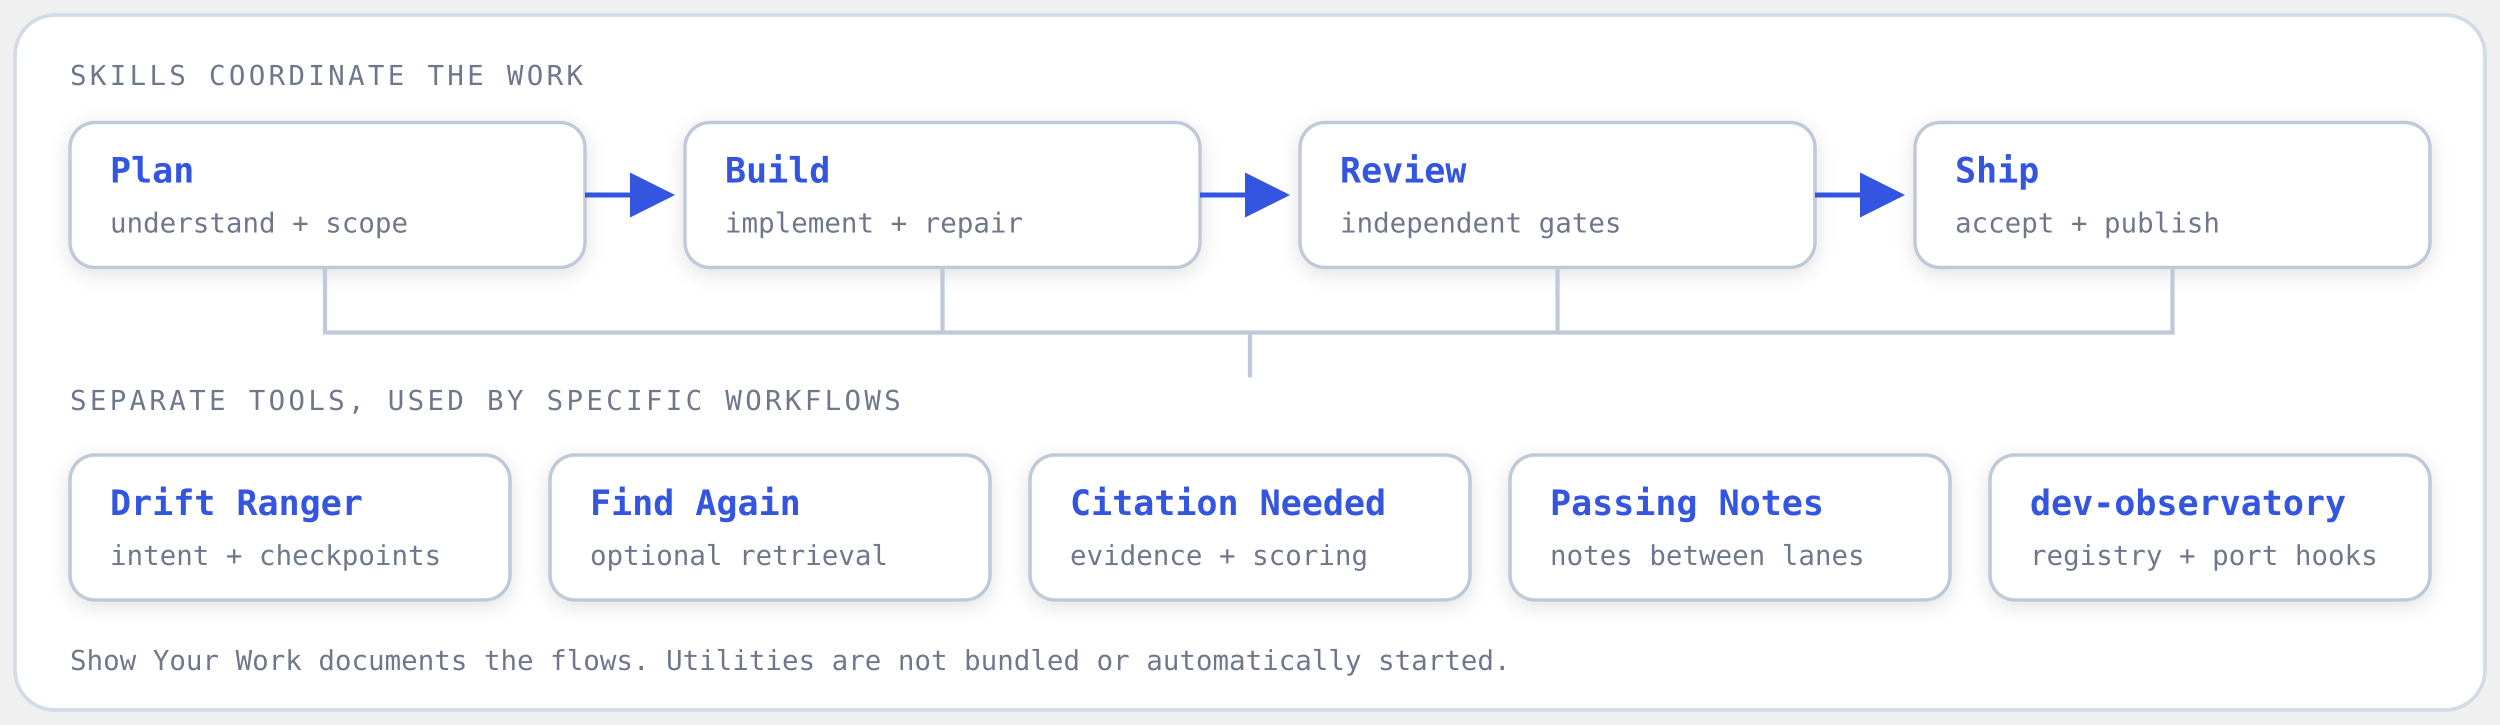
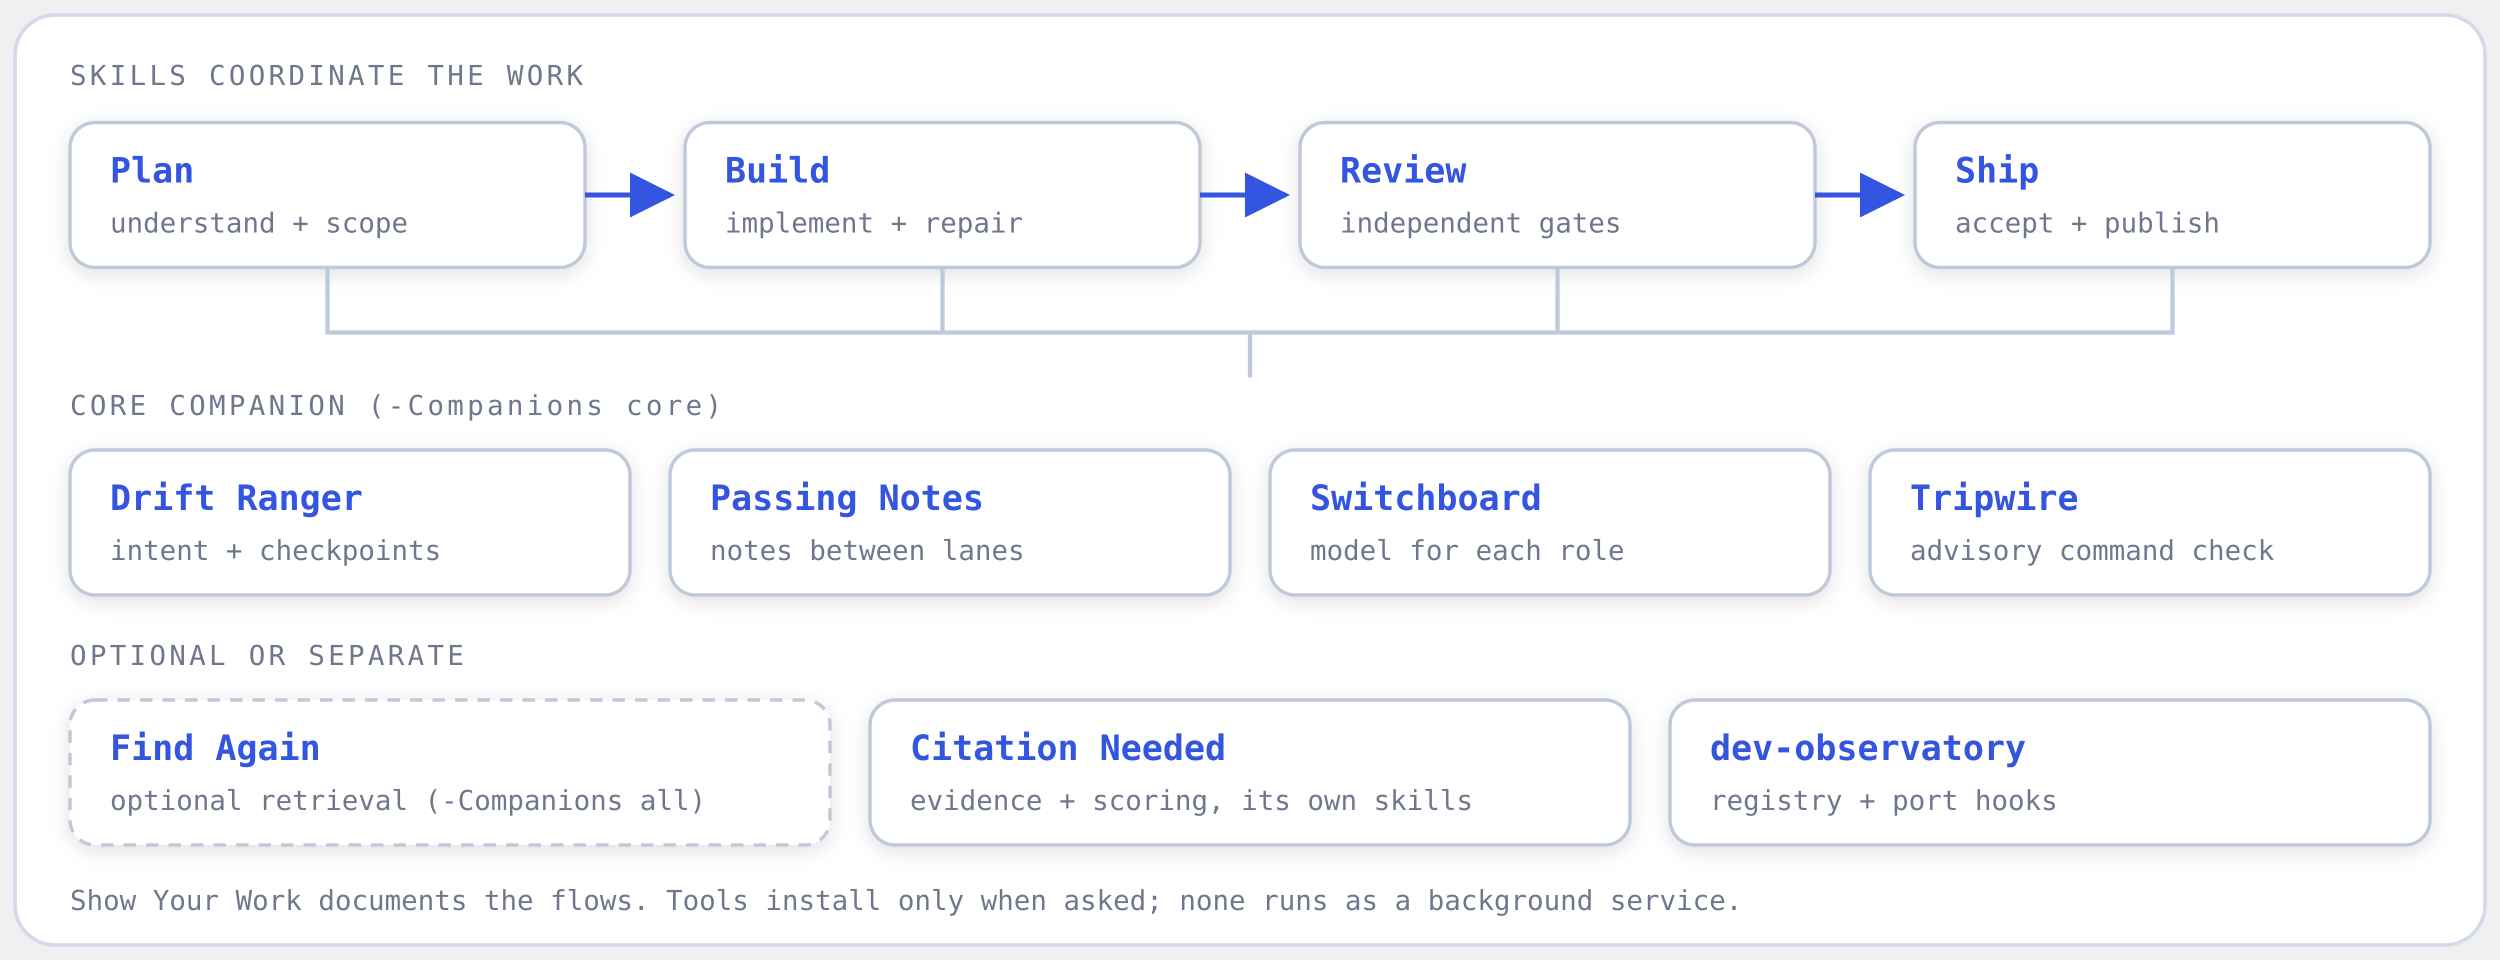
- <svg xmlns="http://www.w3.org/2000/svg" viewBox="0 0 1000 290" font-family="ui-monospace,'Cascadia Code','SF Mono',Consolas,monospace" role="img" aria-label="Separate utilities support intent, retrieval, evidence, notes between lanes, and project registry hooks; Show Your Work documents the workflows">
+ <svg xmlns="http://www.w3.org/2000/svg" viewBox="0 0 1000 384" font-family="ui-monospace,'Cascadia Code','SF Mono',Consolas,monospace" role="img" aria-label="Skills coordinate the work: plan, build, review, ship. The core companion, installed with -Companions core, adds Drift Ranger for intent, Passing Notes for notes between lanes, Switchboard for the model behind each role and Tripwire for an advisory shell-command check. Find Again is optional, Citation Needed keeps its own evidence skills, and dev-observatory provides registry and port hooks. Show Your Work documents the flows.">
  <defs>
    <marker id="arrow" markerWidth="9" markerHeight="9" refX="8" refY="4.5" orient="auto">
      <path d="M0,0 L9,4.5 L0,9 Z" fill="#3355E0" />
+     </marker>
+     <marker id="arrow-soft" markerWidth="9" markerHeight="9" refX="8" refY="4.5" orient="auto">
+       <path d="M0,0 L9,4.5 L0,9 Z" fill="#C0C9DA" />
    </marker>
    <filter id="shadow" x="-20%" y="-45%" width="140%" height="190%">
      <feDropShadow dx="0" dy="2" stdDeviation="4" flood-opacity=".12" />
    </filter>
  </defs>
-   <style>.node rect{fill:#FFFFFF;stroke:#C0C9DA;stroke-width:1.4;filter:url(#shadow)}.name{fill:#3355E0;font-size:14px;font-weight:600}.sub{fill:#6E778C;font-size:11px}.label{fill:#6E778C;font-size:11px;letter-spacing:.12em}.flow{fill:none;stroke:#3355E0;stroke-width:2;marker-end:url(#arrow)}</style>
-   <rect x="6" y="6" width="988" height="278" rx="16" fill="#FFFFFF" stroke="#D4DBE8" stroke-width="1.5" />
+   <style>.node rect{fill:#FFFFFF;stroke:#C0C9DA;stroke-width:1.4;filter:url(#shadow)}.opt rect{stroke-dasharray:5 4}.name{fill:#3355E0;font-size:14px;font-weight:600}.sub{fill:#6E778C;font-size:11px}.label{fill:#6E778C;font-size:11px;letter-spacing:.12em}.grp{fill:none;stroke:#C0C9DA;stroke-width:1.3;stroke-dasharray:6 5}.flow{fill:none;stroke:#3355E0;stroke-width:2;marker-end:url(#arrow)}.lnk{fill:none;stroke:#C0C9DA;stroke-width:1.7;marker-end:url(#arrow-soft)}.tie{fill:none;stroke:#C0C9DA;stroke-width:1.7}</style>
+   <rect x="6" y="6" width="988" height="372" rx="16" fill="#FFFFFF" stroke="#D4DBE8" stroke-width="1.5" />
  <text class="label" x="28" y="34">SKILLS COORDINATE THE WORK</text>
  <g class="node">
    <rect x="28" y="49" width="206" height="58" rx="10" />
    <text class="name" x="44" y="73">Plan</text>
    <text class="sub" x="44" y="93">understand + scope</text>
  </g>
  <path class="flow" d="M234,78 H268" />
  <g class="node">
    <rect x="274" y="49" width="206" height="58" rx="10" />
    <text class="name" x="290" y="73">Build</text>
    <text class="sub" x="290" y="93">implement + repair</text>
  </g>
  <path class="flow" d="M480,78 H514" />
  <g class="node">
    <rect x="520" y="49" width="206" height="58" rx="10" />
    <text class="name" x="536" y="73">Review</text>
    <text class="sub" x="536" y="93">independent gates</text>
  </g>
  <path class="flow" d="M726,78 H760" />
  <g class="node">
    <rect x="766" y="49" width="206" height="58" rx="10" />
    <text class="name" x="782" y="73">Ship</text>
    <text class="sub" x="782" y="93">accept + publish</text>
  </g>
-   <path d="M130,107 V133 H869 V107 M377,107 V133 M623,107 V133 M500,133 V151" fill="none" stroke="#C0C9DA" stroke-width="1.7" />
-   <text class="label" x="28" y="164">SEPARATE TOOLS, USED BY SPECIFIC WORKFLOWS</text>
+   <path class="tie" d="M131,107 V133 H869 V107 M377,107 V133 M623,133 V107 M500,133 V151" />
+   <text class="label" x="28" y="166">CORE COMPANION (-Companions core)</text>
  <g class="node">
-     <rect x="28" y="182" width="176" height="58" rx="10" />
-     <text class="name" x="44" y="206">Drift Ranger</text>
-     <text class="sub" x="44" y="226">intent + checkpoints</text>
+     <rect x="28" y="180" width="224" height="58" rx="10" />
+     <text class="name" x="44" y="204">Drift Ranger</text>
+     <text class="sub" x="44" y="224">intent + checkpoints</text>
  </g>
  <g class="node">
-     <rect x="220" y="182" width="176" height="58" rx="10" />
-     <text class="name" x="236" y="206">Find Again</text>
-     <text class="sub" x="236" y="226">optional retrieval</text>
+     <rect x="268" y="180" width="224" height="58" rx="10" />
+     <text class="name" x="284" y="204">Passing Notes</text>
+     <text class="sub" x="284" y="224">notes between lanes</text>
  </g>
  <g class="node">
-     <rect x="412" y="182" width="176" height="58" rx="10" />
-     <text class="name" x="428" y="206">Citation Needed</text>
-     <text class="sub" x="428" y="226">evidence + scoring</text>
+     <rect x="508" y="180" width="224" height="58" rx="10" />
+     <text class="name" x="524" y="204">Switchboard</text>
+     <text class="sub" x="524" y="224">model for each role</text>
  </g>
  <g class="node">
-     <rect x="604" y="182" width="176" height="58" rx="10" />
-     <text class="name" x="620" y="206">Passing Notes</text>
-     <text class="sub" x="620" y="226">notes between lanes</text>
+     <rect x="748" y="180" width="224" height="58" rx="10" />
+     <text class="name" x="764" y="204">Tripwire</text>
+     <text class="sub" x="764" y="224">advisory command check</text>
+   </g>
+   <text class="label" x="28" y="266">OPTIONAL OR SEPARATE</text>
+   <g class="node opt">
+     <rect x="28" y="280" width="304" height="58" rx="10" />
+     <text class="name" x="44" y="304">Find Again</text>
+     <text class="sub" x="44" y="324">optional retrieval (-Companions all)</text>
  </g>
  <g class="node">
-     <rect x="796" y="182" width="176" height="58" rx="10" />
-     <text class="name" x="812" y="206">dev-observatory</text>
-     <text class="sub" x="812" y="226">registry + port hooks</text>
+     <rect x="348" y="280" width="304" height="58" rx="10" />
+     <text class="name" x="364" y="304">Citation Needed</text>
+     <text class="sub" x="364" y="324">evidence + scoring, its own skills</text>
  </g>
-   <text class="sub" x="28" y="268">Show Your Work documents the flows. Utilities are not bundled or automatically started.</text>
+   <g class="node">
+     <rect x="668" y="280" width="304" height="58" rx="10" />
+     <text class="name" x="684" y="304">dev-observatory</text>
+     <text class="sub" x="684" y="324">registry + port hooks</text>
+   </g>
+   <text class="sub" x="28" y="364">Show Your Work documents the flows. Tools install only when asked; none runs as a background service.</text>
</svg>
